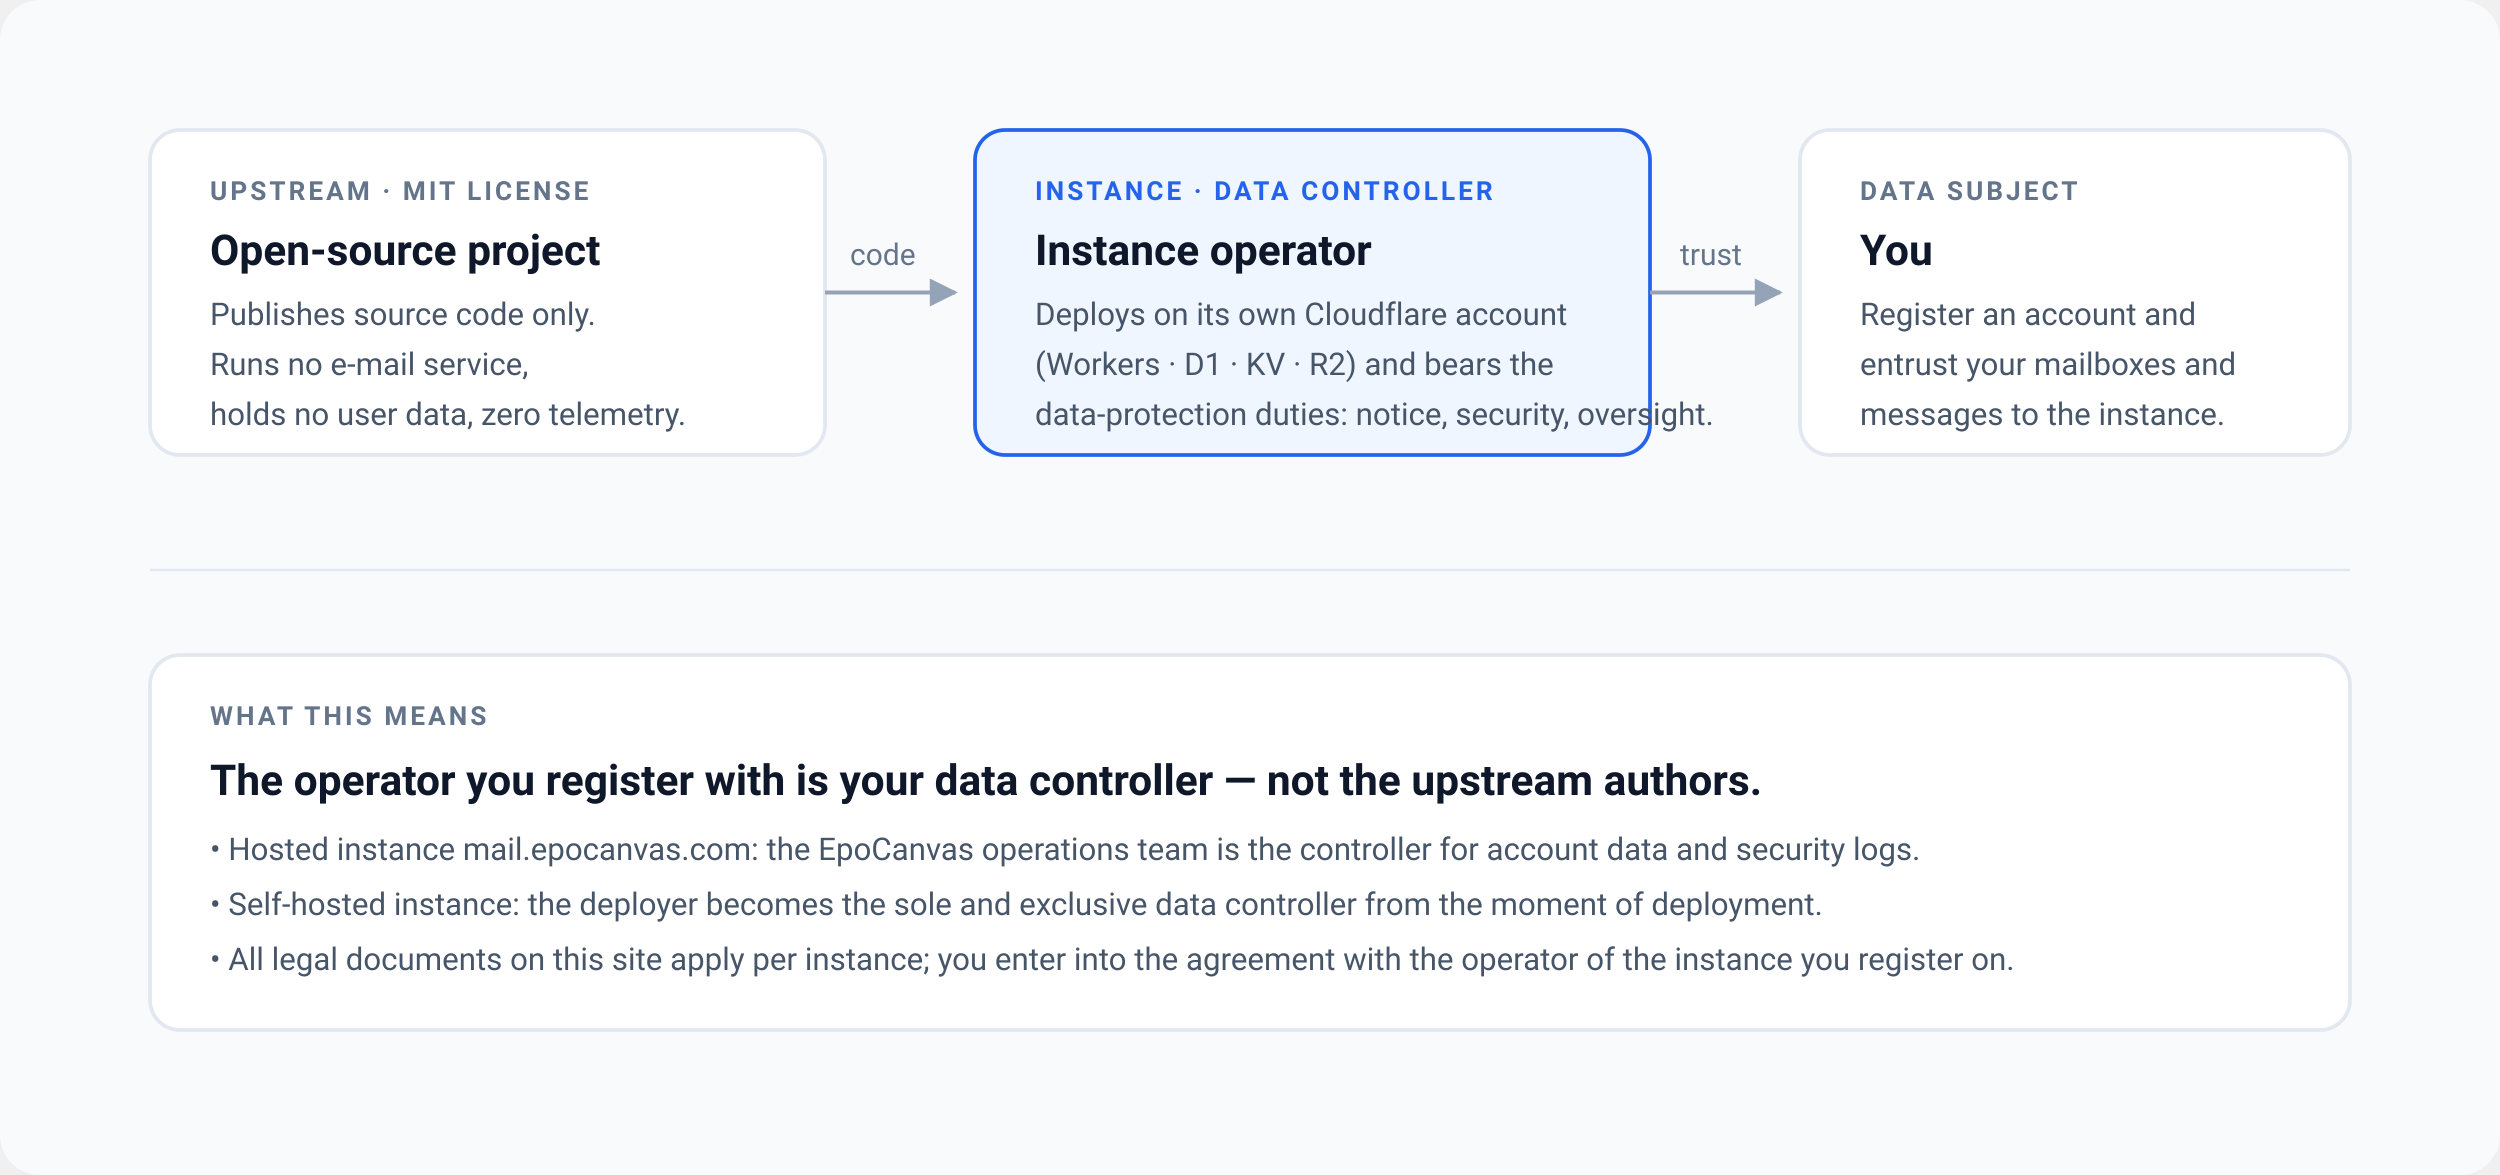
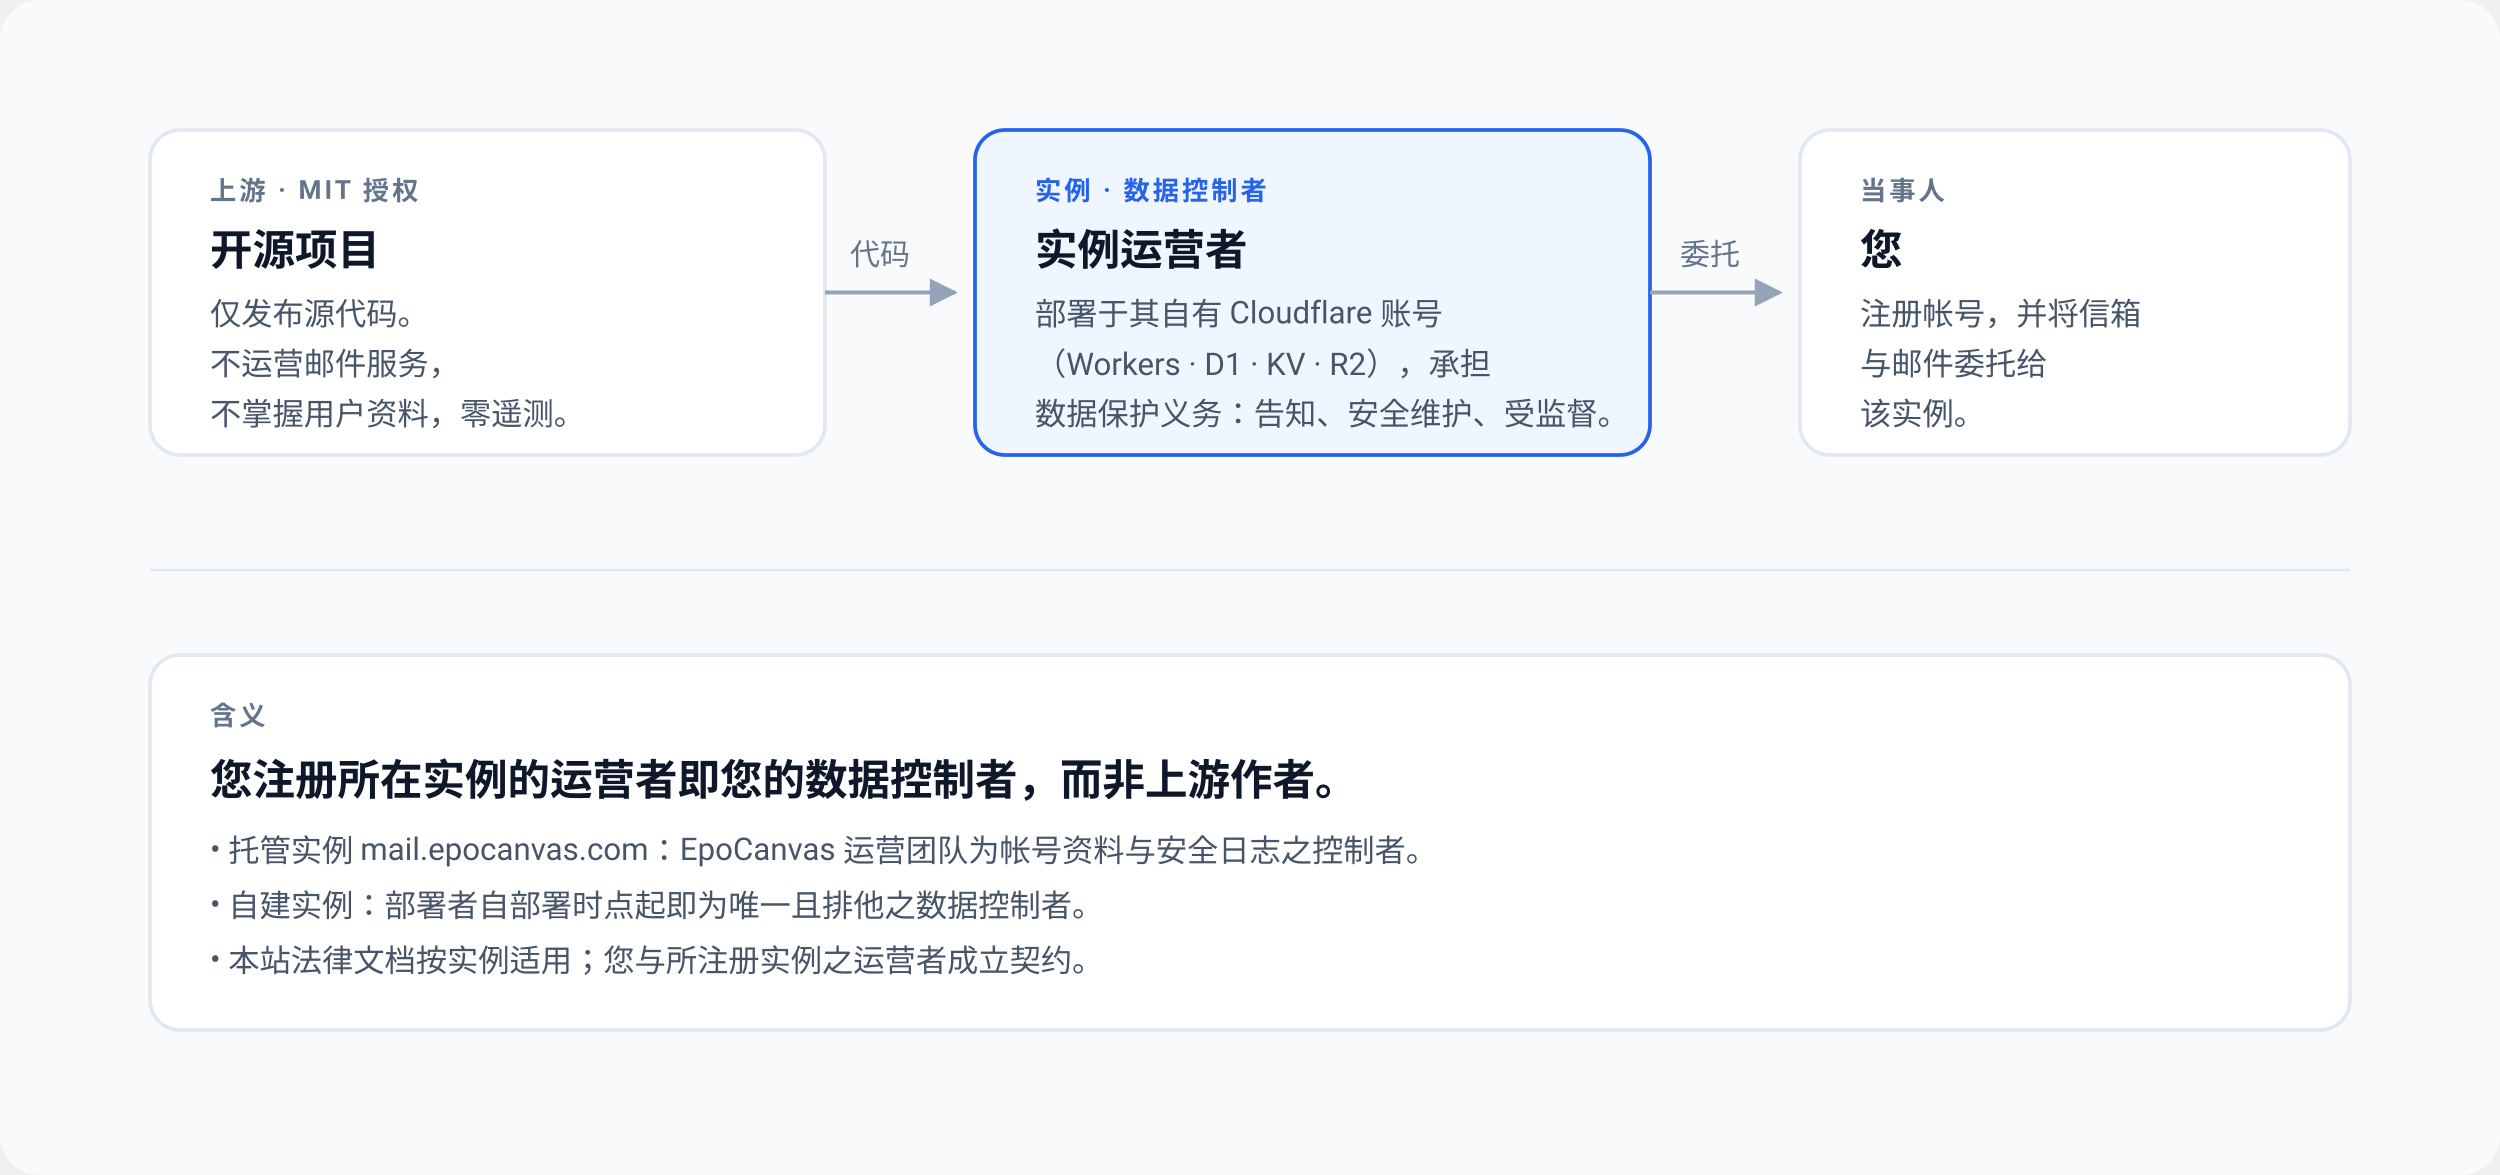
- <svg xmlns="http://www.w3.org/2000/svg" viewBox="0 0 1000 470" width="100%" role="img" aria-label="Responsibility boundaries: upstream open-source project, instance operator as data controller, and you as data subject">
+ <svg xmlns="http://www.w3.org/2000/svg" viewBox="0 0 1000 470" width="100%" role="img" aria-label="责任边界：上游开源项目、作为数据控制者的实例运营者，以及作为当事人的您">
  <style>
    .bg { fill: #f8fafc; }
    .card { fill: #ffffff; stroke: #e2e8f0; stroke-width: 1.5; }
    .card-accent { fill: #eff6ff; stroke: #2563eb; stroke-width: 1.5; }
-     .title { font: 600 17px -apple-system, 'Segoe UI', Roboto, 'PingFang TC', 'Microsoft JhengHei', sans-serif; fill: #0f172a; }
-     .body { font: 400 12.5px -apple-system, 'Segoe UI', Roboto, 'PingFang TC', 'Microsoft JhengHei', sans-serif; fill: #475569; }
-     .tag { font: 600 10.5px -apple-system, 'Segoe UI', Roboto, sans-serif; letter-spacing: 1.2px; fill: #64748b; }
+     .title { font: 600 17px -apple-system, 'Segoe UI', Roboto, 'PingFang TC', 'Microsoft JhengHei', 'Noto Sans', sans-serif; fill: #0f172a; }
+     .body { font: 400 12.5px -apple-system, 'Segoe UI', Roboto, 'PingFang TC', 'Microsoft JhengHei', 'Noto Sans', sans-serif; fill: #475569; }
+     .tag { font: 600 10.5px -apple-system, 'Segoe UI', Roboto, 'PingFang TC', 'Microsoft JhengHei', 'Noto Sans', sans-serif; letter-spacing: 1.2px; fill: #64748b; }
    .accent { fill: #2563eb; }
    .arrow { stroke: #94a3b8; stroke-width: 1.6; fill: none; marker-end: url(#ah); }
-     .foot { font: 400 12px -apple-system, 'Segoe UI', Roboto, sans-serif; fill: #64748b; }
+     .foot { font: 400 12px -apple-system, 'Segoe UI', Roboto, 'PingFang TC', 'Microsoft JhengHei', 'Noto Sans', sans-serif; fill: #64748b; }
    .divider { stroke: #e2e8f0; stroke-width: 1; }
    @media (prefers-color-scheme: dark) {
      .bg { fill: #0b0f19; }
      .card { fill: #111827; stroke: #1e293b; }
      .card-accent { fill: rgba(59,130,246,0.10); stroke: #3b82f6; }
      .title { fill: #f1f5f9; }
      .body { fill: #94a3b8; }
      .tag { fill: #64748b; }
      .accent { fill: #60a5fa; }
      .arrow { stroke: #475569; }
      .foot { fill: #94a3b8; }
      .divider { stroke: #1e293b; }
    }
  </style>
  <defs>
    <marker id="ah" viewBox="0 0 10 10" refX="9" refY="5" markerWidth="7" markerHeight="7" orient="auto-start-reverse">
      <path d="M0,0 L10,5 L0,10 z" fill="#94a3b8" />
    </marker>
  </defs>
  <rect class="bg" width="1000" height="470" rx="16" />
  <rect class="card" x="60" y="52" width="270" height="130" rx="12" />
-   <text class="tag" x="84" y="80">UPSTREAM · MIT LICENSE</text>
-   <text class="title" x="84" y="106">Open-source project</text>
-   <text class="body" x="84" y="130">Publishes source code only.</text>
-   <text class="body" x="84" y="150">Runs no e-mail service,</text>
-   <text class="body" x="84" y="170">holds no user data, zero telemetry.</text>
+   <text class="tag" x="84" y="80">上游 · MIT 授权</text>
+   <text class="title" x="84" y="106">开源项目</text>
+   <text class="body" x="84" y="130">仅发布源代码。</text>
+   <text class="body" x="84" y="150">不运营邮件服务，</text>
+   <text class="body" x="84" y="170">不掌握用户资料，零遥测。</text>
  <rect class="card-accent" x="390" y="52" width="270" height="130" rx="12" />
-   <text class="tag accent" x="414" y="80">INSTANCE · DATA CONTROLLER</text>
-   <text class="title" x="414" y="106">Instance operator</text>
-   <text class="body" x="414" y="130">Deploys on its own Cloudflare account</text>
-   <text class="body" x="414" y="150">(Workers · D1 · KV · R2) and bears the</text>
-   <text class="body" x="414" y="170">data-protection duties: notice, security, oversight.</text>
+   <text class="tag accent" x="414" y="80">实例 · 数据控制者</text>
+   <text class="title" x="414" y="106">实例运营者</text>
+   <text class="body" x="414" y="130">部署于其自有 Cloudflare 账号</text>
+   <text class="body" x="414" y="150">（Workers · D1 · KV · R2），承担</text>
+   <text class="body" x="414" y="170">数据保护义务：告知、安全维护、受监督。</text>
  <rect class="card" x="720" y="52" width="220" height="130" rx="12" />
-   <text class="tag" x="744" y="80">DATA SUBJECT</text>
-   <text class="title" x="744" y="106">You</text>
-   <text class="body" x="744" y="130">Register an account and</text>
-   <text class="body" x="744" y="150">entrust your mailboxes and</text>
-   <text class="body" x="744" y="170">messages to the instance.</text>
+   <text class="tag" x="744" y="80">当事人</text>
+   <text class="title" x="744" y="106">您</text>
+   <text class="body" x="744" y="130">注册帐号，并将信箱</text>
+   <text class="body" x="744" y="150">与邮件委托给</text>
+   <text class="body" x="744" y="170">该实例。</text>
  <path class="arrow" d="M330,117 L382,117" />
  <path class="arrow" d="M660,117 L712,117" />
-   <text class="foot" x="340" y="106">code</text>
-   <text class="foot" x="672" y="106">trust</text>
+   <text class="foot" x="340" y="106">代码</text>
+   <text class="foot" x="672" y="106">委托</text>
  <line class="divider" x1="60" y1="228" x2="940" y2="228" />
  <rect class="card" x="60" y="262" width="880" height="150" rx="12" />
-   <text class="tag" x="84" y="290">WHAT THIS MEANS</text>
-   <text class="title" x="84" y="318">The operator you register with is your data controller — not the upstream authors.</text>
-   <text class="body" x="84" y="344">• Hosted instance mail.epocanvas.com: the EpoCanvas operations team is the controller for account data and security logs.</text>
-   <text class="body" x="84" y="366">• Self-hosted instance: the deployer becomes the sole and exclusive data controller from the moment of deployment.</text>
-   <text class="body" x="84" y="388">• All legal documents on this site apply per instance; you enter into the agreement with the operator of the instance you register on.</text>
+   <text class="tag" x="84" y="290">含义</text>
+   <text class="title" x="84" y="318" font-size="15.5">您注册所在实例的运营者即您的数据控制者，而非上游作者。</text>
+   <text class="body" x="84" y="344">• 托管实例 mail.epocanvas.com：EpoCanvas 运营团队为帐号资料与安全日志之控制者。</text>
+   <text class="body" x="84" y="366">• 自建实例：部署者自部署时点起即为唯一且排他之数据控制者。</text>
+   <text class="body" x="84" y="388">• 本站法律文档按实例适用；您与所注册实例之运营者成立契约。</text>
</svg>
